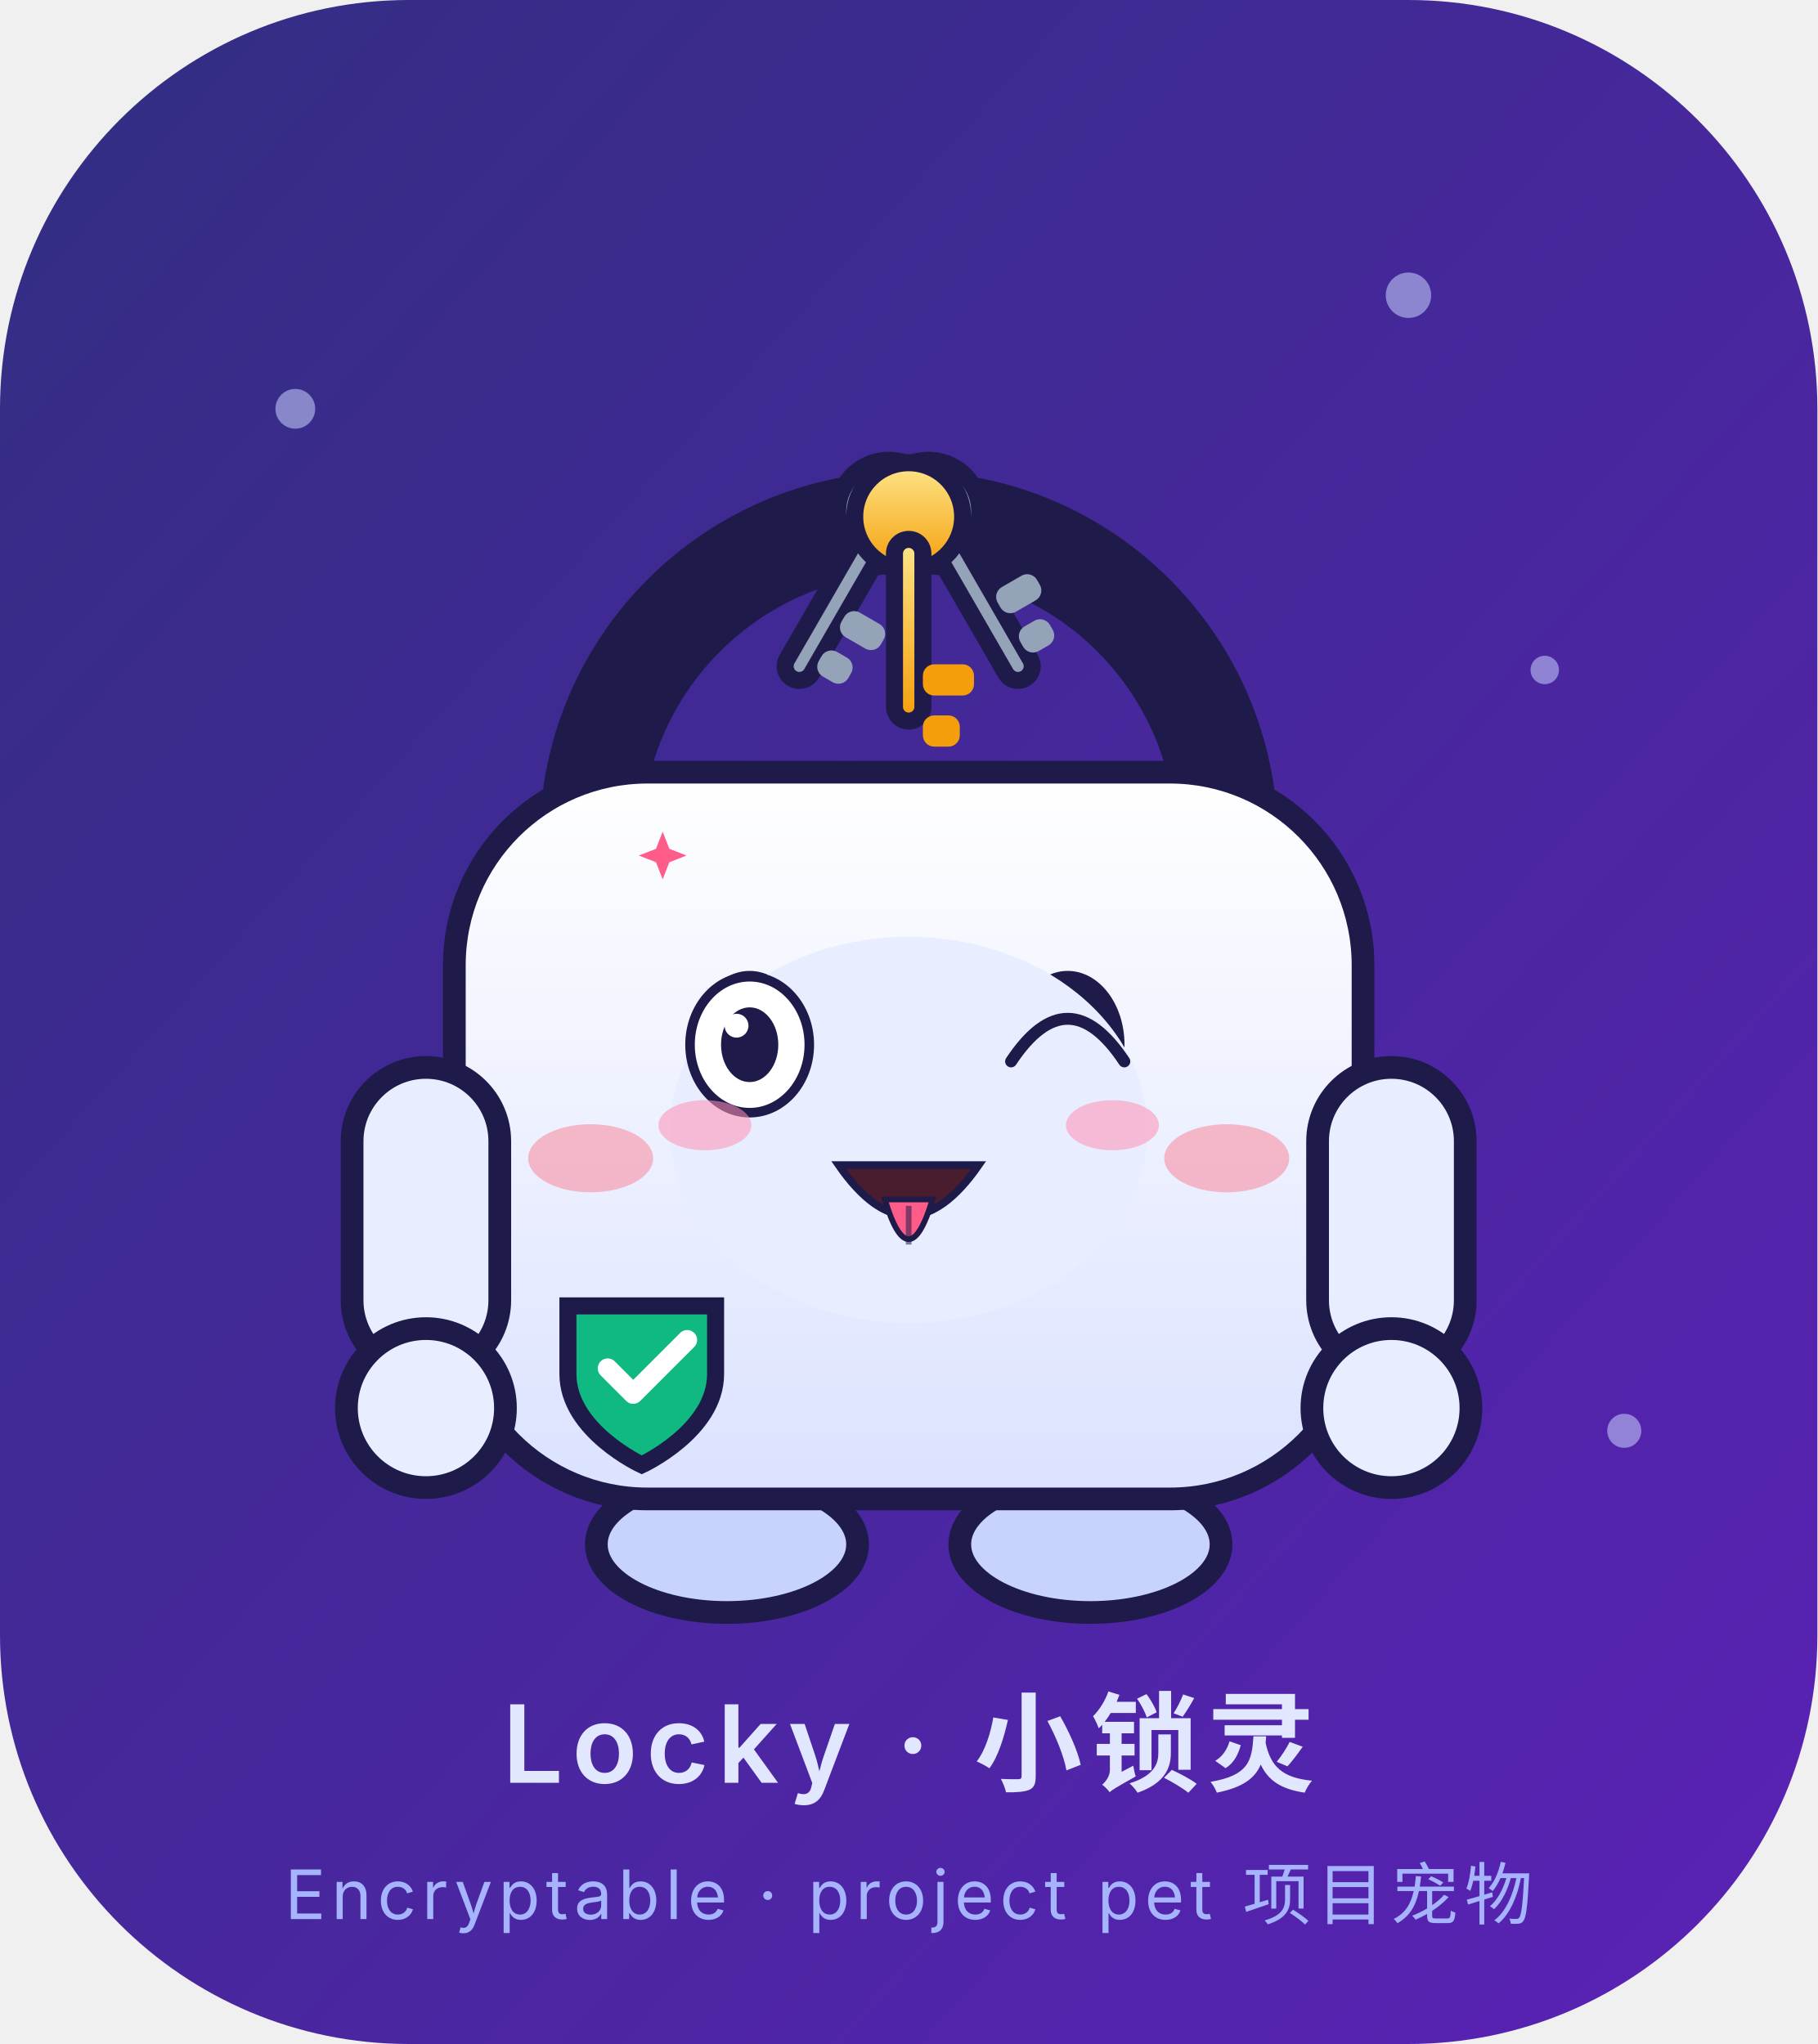
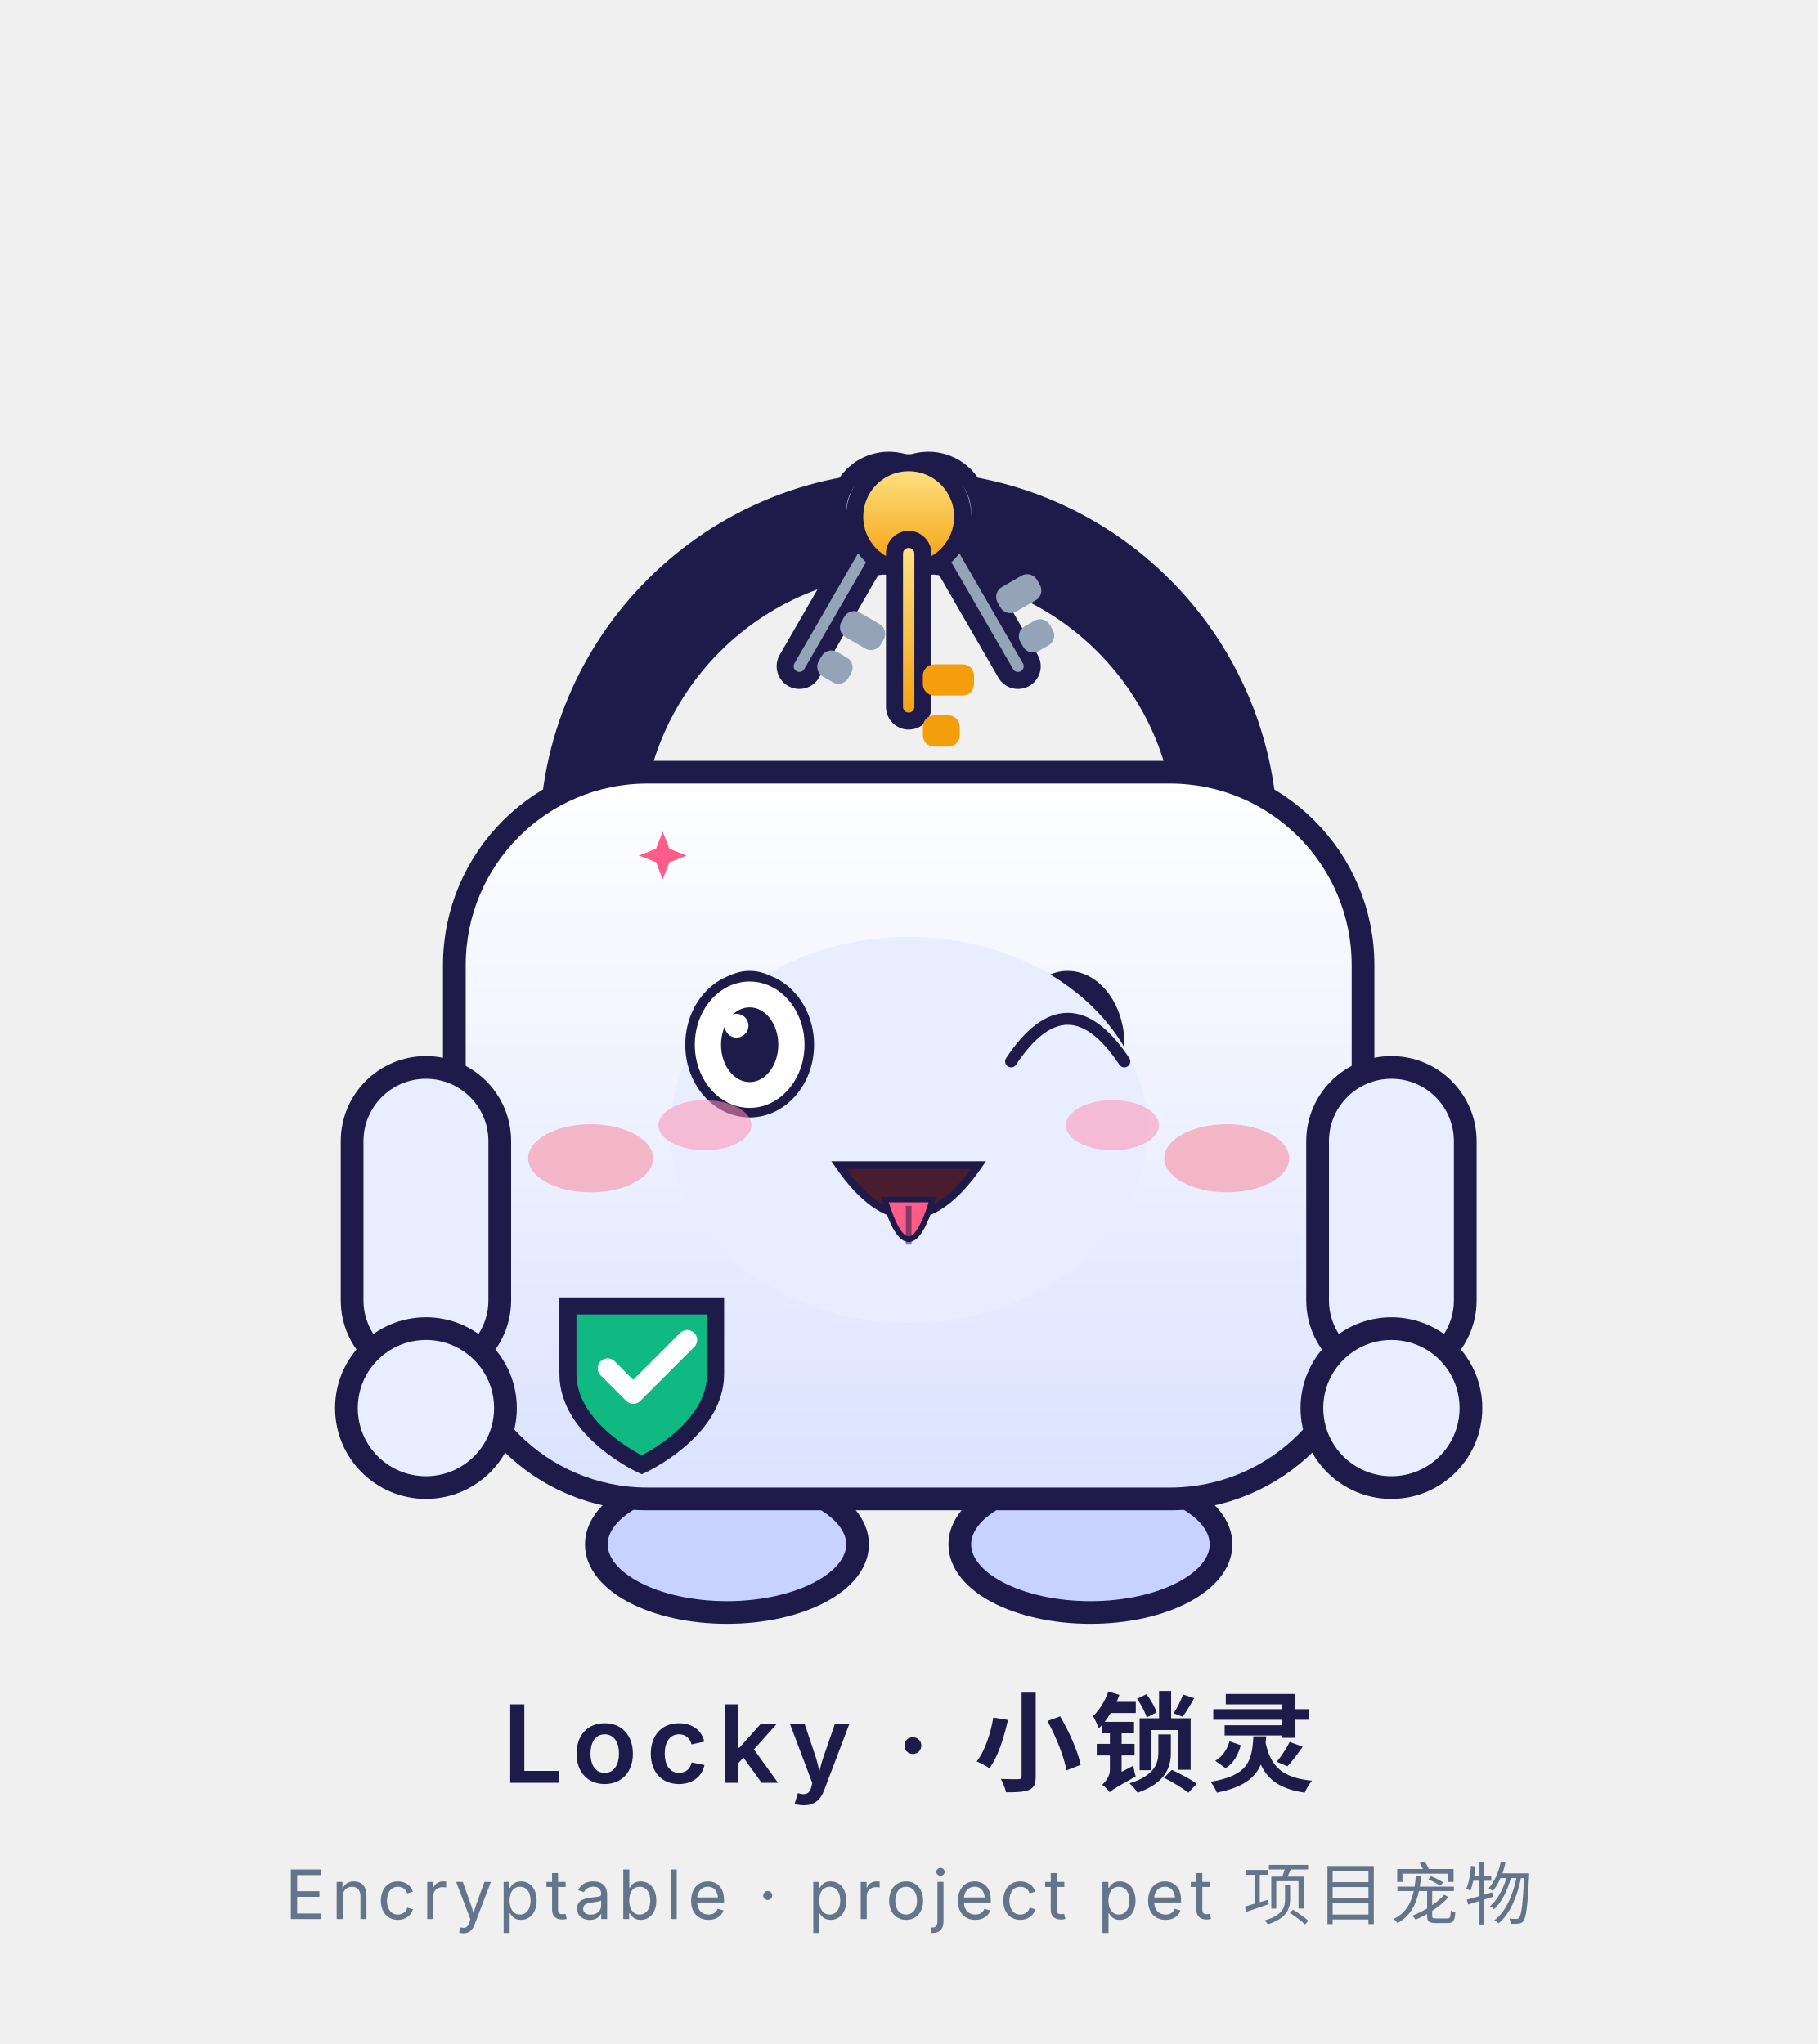
<svg xmlns="http://www.w3.org/2000/svg" viewBox="0 0 320 360" width="320" height="360" role="img" aria-label="Locky · 吐舌头 Tongue Out">
  <style>
.ex-motion { animation: ex-sway 2.0s ease-in-out infinite; transform-box: fill-box; transform-origin: 50% 50%; }
.ex-anim-tear { animation: ex-tear 1.8s ease-in infinite; transform-box: fill-box; transform-origin: center; }
.ex-anim-sweat { animation: ex-tear 1.5s ease-in infinite; transform-box: fill-box; transform-origin: center; }
.ex-anim-heart { animation: ex-heart 2.2s ease-out infinite; transform-box: fill-box; transform-origin: center; }
.ex-anim-spark { animation: ex-spark 1.9s ease-in-out infinite; transform-box: fill-box; transform-origin: center; }
.ex-anim-rain { animation: ex-rain 1.4s linear infinite; transform-box: fill-box; transform-origin: center; }
.ex-anim-confetti { animation: ex-confetti 2.4s linear infinite; transform-box: fill-box; transform-origin: center; }
.ex-anim-pulse { animation: ex-pulse 1.6s ease-in-out infinite; transform-box: fill-box; transform-origin: center; }
.ex-anim-knock { animation: ex-knock 0.55s ease-in-out infinite; transform-box: fill-box; transform-origin: center; }
.ex-anim-knockline { animation: ex-knockline 0.55s ease-out infinite; transform-box: fill-box; transform-origin: center; }
.ex-anim-palm { animation: ex-palm 0.9s ease-in-out infinite; transform-box: fill-box; transform-origin: center; }
.ex-anim-steam { animation: ex-steam 1.8s ease-out infinite; transform-box: fill-box; transform-origin: center; }
.ex-anim-shock { animation: ex-shock 0.5s ease-in-out infinite; transform-box: fill-box; transform-origin: center; }
.ex-anim-please { animation: ex-please 1.4s ease-in-out infinite; transform-box: fill-box; transform-origin: center; }
.ex-anim-drift { animation: ex-drift 4.5s ease-in-out infinite; transform-box: fill-box; transform-origin: center; }
@keyframes ex-sway { 0%,100% { transform: rotate(0deg); } 50% { transform: rotate(3deg); } }
@keyframes ex-tear { 0% { transform: translateY(0); opacity: 0; } 18% { opacity: 1; } 100% { transform: translateY(11.55px); opacity: 0; } }
@keyframes ex-heart { 0% { transform: translateY(0) scale(.65); opacity: 0; } 20% { opacity: 1; } 100% { transform: translateY(-18.9px) scale(1.15); opacity: 0; } }
@keyframes ex-spark { 0%,100% { transform: scale(.6) rotate(0deg); opacity: .3; } 50% { transform: scale(1.15) rotate(25deg); opacity: 1; } }
@keyframes ex-rain { 0% { transform: translateY(0); opacity: 0; } 20% { opacity: 1; } 100% { transform: translateY(12.6px); opacity: 0; } }
@keyframes ex-confetti { 0% { transform: translateY(-4px) rotate(0deg); opacity: 1; } 100% { transform: translateY(16.8px) rotate(200deg); opacity: 0; } }
@keyframes ex-pulse { 0%,100% { transform: scale(1); opacity: .35; } 50% { transform: scale(1.18); opacity: .7; } }
@keyframes ex-knock { 0%,100% { transform: translateX(4.73px); } 35% { transform: translateX(0); } }
@keyframes ex-knockline { 0%,100% { transform: scaleX(.6); opacity: .35; } 35% { transform: scaleX(1); opacity: 1; } }
@keyframes ex-palm { 0%,100% { transform: translateY(0) rotate(0deg); } 50% { transform: translateY(-1.26px) rotate(-4deg); } }
@keyframes ex-steam { 0% { transform: translateY(0); opacity: .7; } 100% { transform: translateY(-9.45px); opacity: 0; } }
@keyframes ex-shock { 0%,100% { transform: scaleX(.7); opacity: .4; } 50% { transform: scaleX(1.25); opacity: 1; } }
@keyframes ex-please { 0%,100% { transform: translateY(0); } 50% { transform: translateY(-1.89px); } }
@keyframes ex-drift { 0%,100% { transform: translateY(0); } 50% { transform: translateY(-2.1px); } }
@media (prefers-reduced-motion: reduce) {
  .ex-motion, [class*="ex-anim-"] { animation: none !important; }
}
</style>
  <g class="ex-motion ex-tongue">
    <g class="ex-base">
      <defs>
-         <linearGradient id="bg" x1="0" y1="0" x2="1" y2="1">
-           <stop offset="0" stop-color="#312E81" />
-           <stop offset="1" stop-color="#5B21B6" />
-         </linearGradient>
        <linearGradient id="body" x1="0" y1="0" x2="0" y2="1">
          <stop offset="0" stop-color="#FFFFFF" />
          <stop offset="1" stop-color="#DBE2FF" />
        </linearGradient>
        <linearGradient id="keyGold" x1="0" y1="0" x2="0" y2="1">
          <stop offset="0" stop-color="#FDE68A" />
          <stop offset="1" stop-color="#F59E0B" />
        </linearGradient>
      </defs>
-       <rect width="320" height="360" rx="72" fill="url(#bg)" />
-       <g opacity="0.55" fill="#C7D2FE">
-         <circle cx="52" cy="72" r="3.5" />
-         <circle cx="272" cy="118" r="2.5" />
-         <circle cx="248" cy="52" r="4" />
-         <circle cx="70" cy="228" r="2.5" />
-         <circle cx="286" cy="252" r="3" />
-       </g>
      <g transform="translate(0,-10)">
        <ellipse cx="128" cy="282" rx="23" ry="12" fill="#C7D2FE" stroke="#1E1B4B" stroke-width="4" />
        <ellipse cx="192" cy="282" rx="23" ry="12" fill="#C7D2FE" stroke="#1E1B4B" stroke-width="4" />
        <path d="M104 158 A56 56 0 0 1 216 158" fill="none" stroke="#1E1B4B" stroke-width="18" stroke-linecap="round" />
        <g transform="rotate(-30 160 94)">
          <circle cx="160" cy="101" r="9" fill="#94A3B8" stroke="#1E1B4B" stroke-width="3" />
          <rect x="157.5" y="105" width="5" height="30" rx="2.5" fill="#94A3B8" stroke="#1E1B4B" stroke-width="3" />
          <rect x="162.5" y="119" width="8" height="5" rx="2" fill="#94A3B8" />
          <rect x="162.5" y="127" width="6" height="5" rx="2" fill="#94A3B8" />
        </g>
        <g transform="rotate(30 160 94)">
          <circle cx="160" cy="101" r="9" fill="#94A3B8" stroke="#1E1B4B" stroke-width="3" />
          <rect x="157.5" y="105" width="5" height="30" rx="2.5" fill="#94A3B8" stroke="#1E1B4B" stroke-width="3" />
          <rect x="162.5" y="119" width="8" height="5" rx="2" fill="#94A3B8" />
          <rect x="162.5" y="127" width="6" height="5" rx="2" fill="#94A3B8" />
        </g>
        <g>
          <circle cx="160" cy="101" r="9.5" fill="url(#keyGold)" stroke="#1E1B4B" stroke-width="3" />
          <rect x="157.5" y="105" width="5" height="32" rx="2.5" fill="url(#keyGold)" stroke="#1E1B4B" stroke-width="3" />
          <rect x="162.5" y="127" width="9" height="5.5" rx="2" fill="#F59E0B" />
          <rect x="162.5" y="136" width="6.5" height="5.5" rx="2" fill="#F59E0B" />
        </g>
        <rect x="80" y="146" width="160" height="128" rx="34" fill="url(#body)" stroke="#1E1B4B" stroke-width="4" />
        <rect x="62" y="198" width="26" height="54" rx="13" fill="#E8EDFF" stroke="#1E1B4B" stroke-width="4" />
        <rect x="232" y="198" width="26" height="54" rx="13" fill="#E8EDFF" stroke="#1E1B4B" stroke-width="4" />
        <circle cx="75" cy="258" r="14" fill="#E8EDFF" stroke="#1E1B4B" stroke-width="4" />
        <circle cx="245" cy="258" r="14" fill="#E8EDFF" stroke="#1E1B4B" stroke-width="4" />
        <path d="M100 240 h26 v12 c0 10 -13 16 -13 16 s-13 -6 -13 -16 z" fill="#10B981" stroke="#1E1B4B" stroke-width="3" />
        <path d="M107 251 l4.5 4.5 l9.5 -9.5" fill="none" stroke="#FFFFFF" stroke-width="3.5" stroke-linecap="round" stroke-linejoin="round" />
        <ellipse cx="132" cy="194" rx="10" ry="13" fill="#1E1B4B" />
        <ellipse cx="188" cy="194" rx="10" ry="13" fill="#1E1B4B" />
        <circle cx="135.5" cy="189" r="3.2" fill="#FFFFFF" />
        <circle cx="184.5" cy="189" r="3.2" fill="#FFFFFF" />
        <ellipse cx="104" cy="214" rx="11" ry="6" fill="#FB7185" opacity="0.45" />
        <ellipse cx="216" cy="214" rx="11" ry="6" fill="#FB7185" opacity="0.45" />
        <circle cx="160" cy="214" r="10.5" fill="#1E1B4B" />
        <path d="M153.5 220 h13 l4 15 h-21 z" fill="#1E1B4B" />
      </g>
-       <text x="160" y="314" text-anchor="middle" font-family="ui-sans-serif,-apple-system,'Segoe UI','Noto Sans SC','Microsoft YaHei',sans-serif" font-size="19" font-weight="600" fill="#E0E7FF" letter-spacing="1.5">Locky · 小锁灵</text>
-       <text x="160" y="338" text-anchor="middle" font-family="ui-sans-serif,-apple-system,'Segoe UI','Noto Sans SC','Microsoft YaHei',sans-serif" font-size="12" fill="#A5B4FC" letter-spacing="1">Encryptable · project pet 项目宠物</text>
+       <text x="160" y="314" text-anchor="middle" font-family="ui-sans-serif,-apple-system,'Segoe UI','Noto Sans SC','Microsoft YaHei',sans-serif" font-size="19" font-weight="600" fill="#1E1B4B" letter-spacing="1.5">Locky · 小锁灵</text>
+       <text x="160" y="338" text-anchor="middle" font-family="ui-sans-serif,-apple-system,'Segoe UI','Noto Sans SC','Microsoft YaHei',sans-serif" font-size="12" fill="#64748B" letter-spacing="1">Encryptable · project pet 项目宠物</text>
    </g>
    <g class="ex-face">
      <ellipse cx="160" cy="199" rx="42" ry="34" fill="#E8EDFF" />
      <ellipse cx="132" cy="184" rx="10.5" ry="11.97" fill="#FFFFFF" stroke="#1E1B4B" stroke-width="1.68" />
      <ellipse cx="132" cy="184" rx="5.04" ry="6.58" fill="#1E1B4B" />
      <circle cx="129.69" cy="180.65" r="2.1" fill="#FFFFFF" />
      <path d="M 178.03,186.94 Q 188,171.93 197.97,186.94" fill="none" stroke="#1E1B4B" stroke-width="2.1" stroke-linecap="round" />
      <path d="M 147.68,205.21 Q 160,222.98 172.32,205.21 Z" fill="#4A1D2E" stroke="#1E1B4B" stroke-width="1.36" />
      <path d="M 155.81,211.26 Q 160,225.24 164.19,211.26 Z" fill="#FF5C8A" stroke="#1E1B4B" stroke-width="1" />
      <path d="M 160,212.39 L 160,219.2" stroke="#1E1B4B" stroke-width="1" opacity=".55" />
      <ellipse cx="124.12" cy="198.18" rx="8.19" ry="4.41" fill="#FF8FB3" opacity="0.55" />
      <ellipse cx="195.88" cy="198.18" rx="8.19" ry="4.41" fill="#FF8FB3" opacity="0.55" />
      <path class="ex-anim-spark" style="animation-delay:0.2s" d="M 116.68,146.48 L 117.86,149.5 L 120.88,150.68 L 117.86,151.86 L 116.68,154.88 L 115.51,151.86 L 112.48,150.68 L 115.51,149.5 Z" fill="#FF5C8A" />
    </g>
  </g>
</svg>
